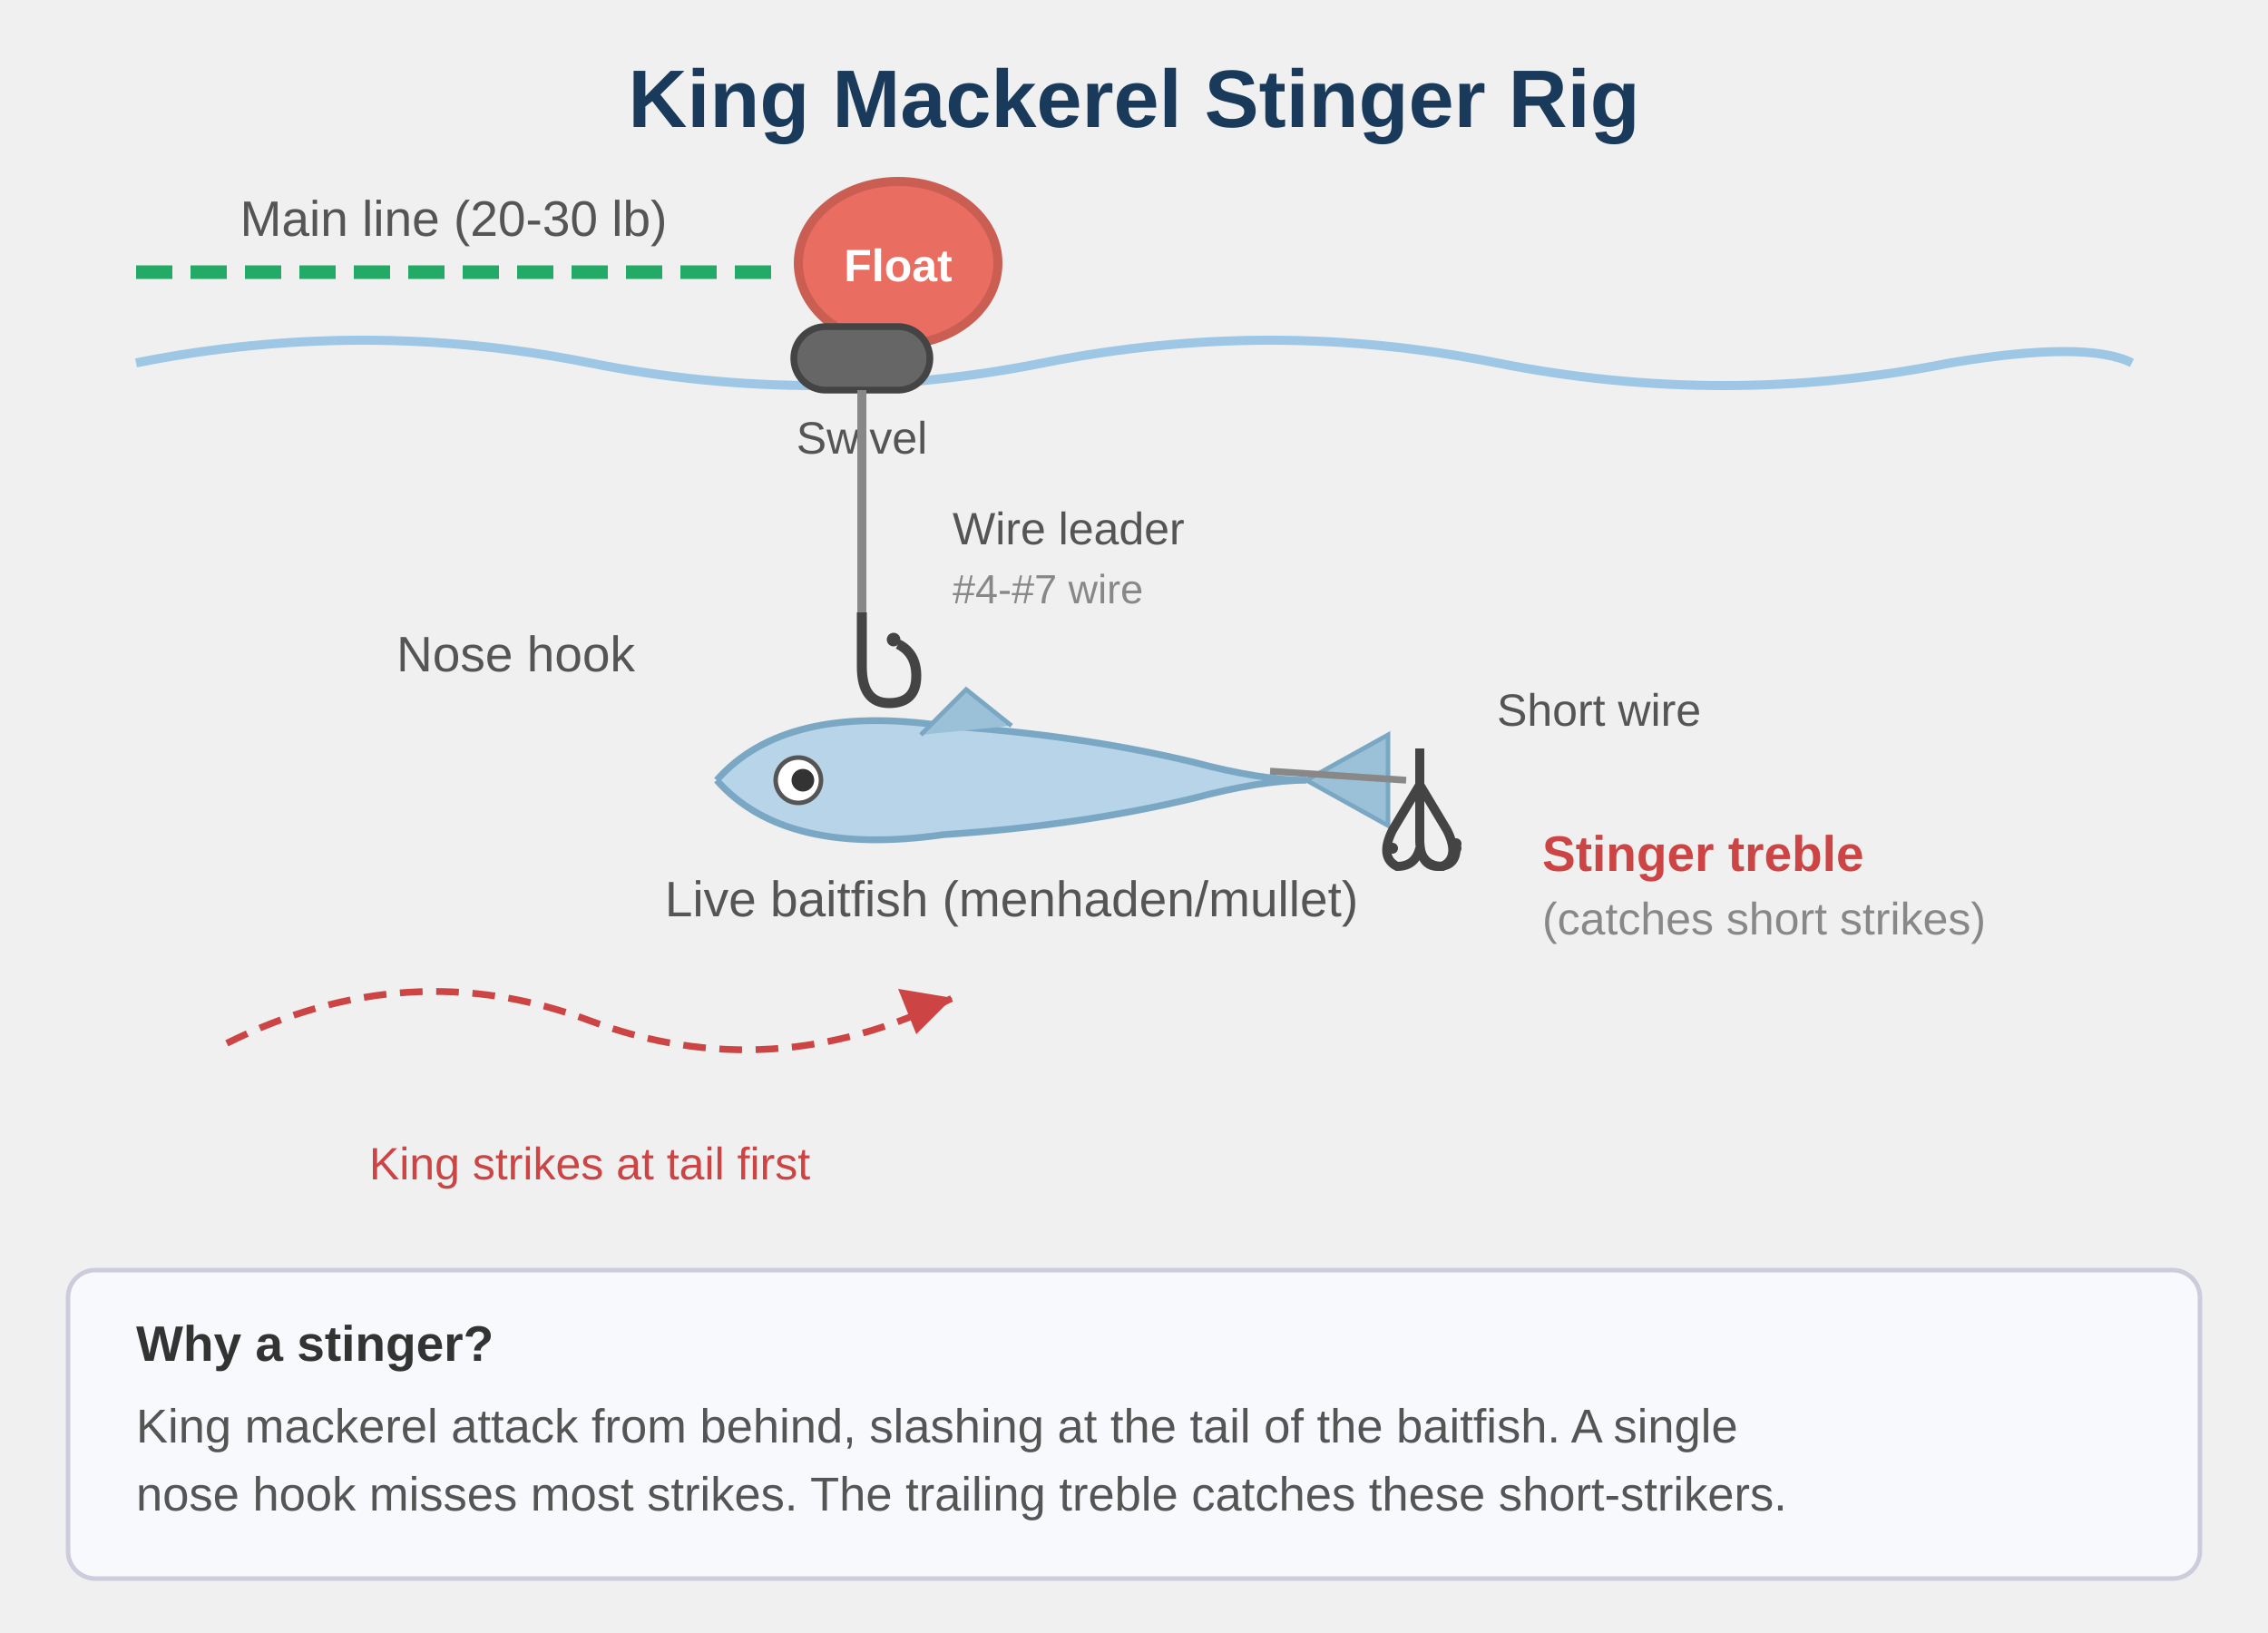
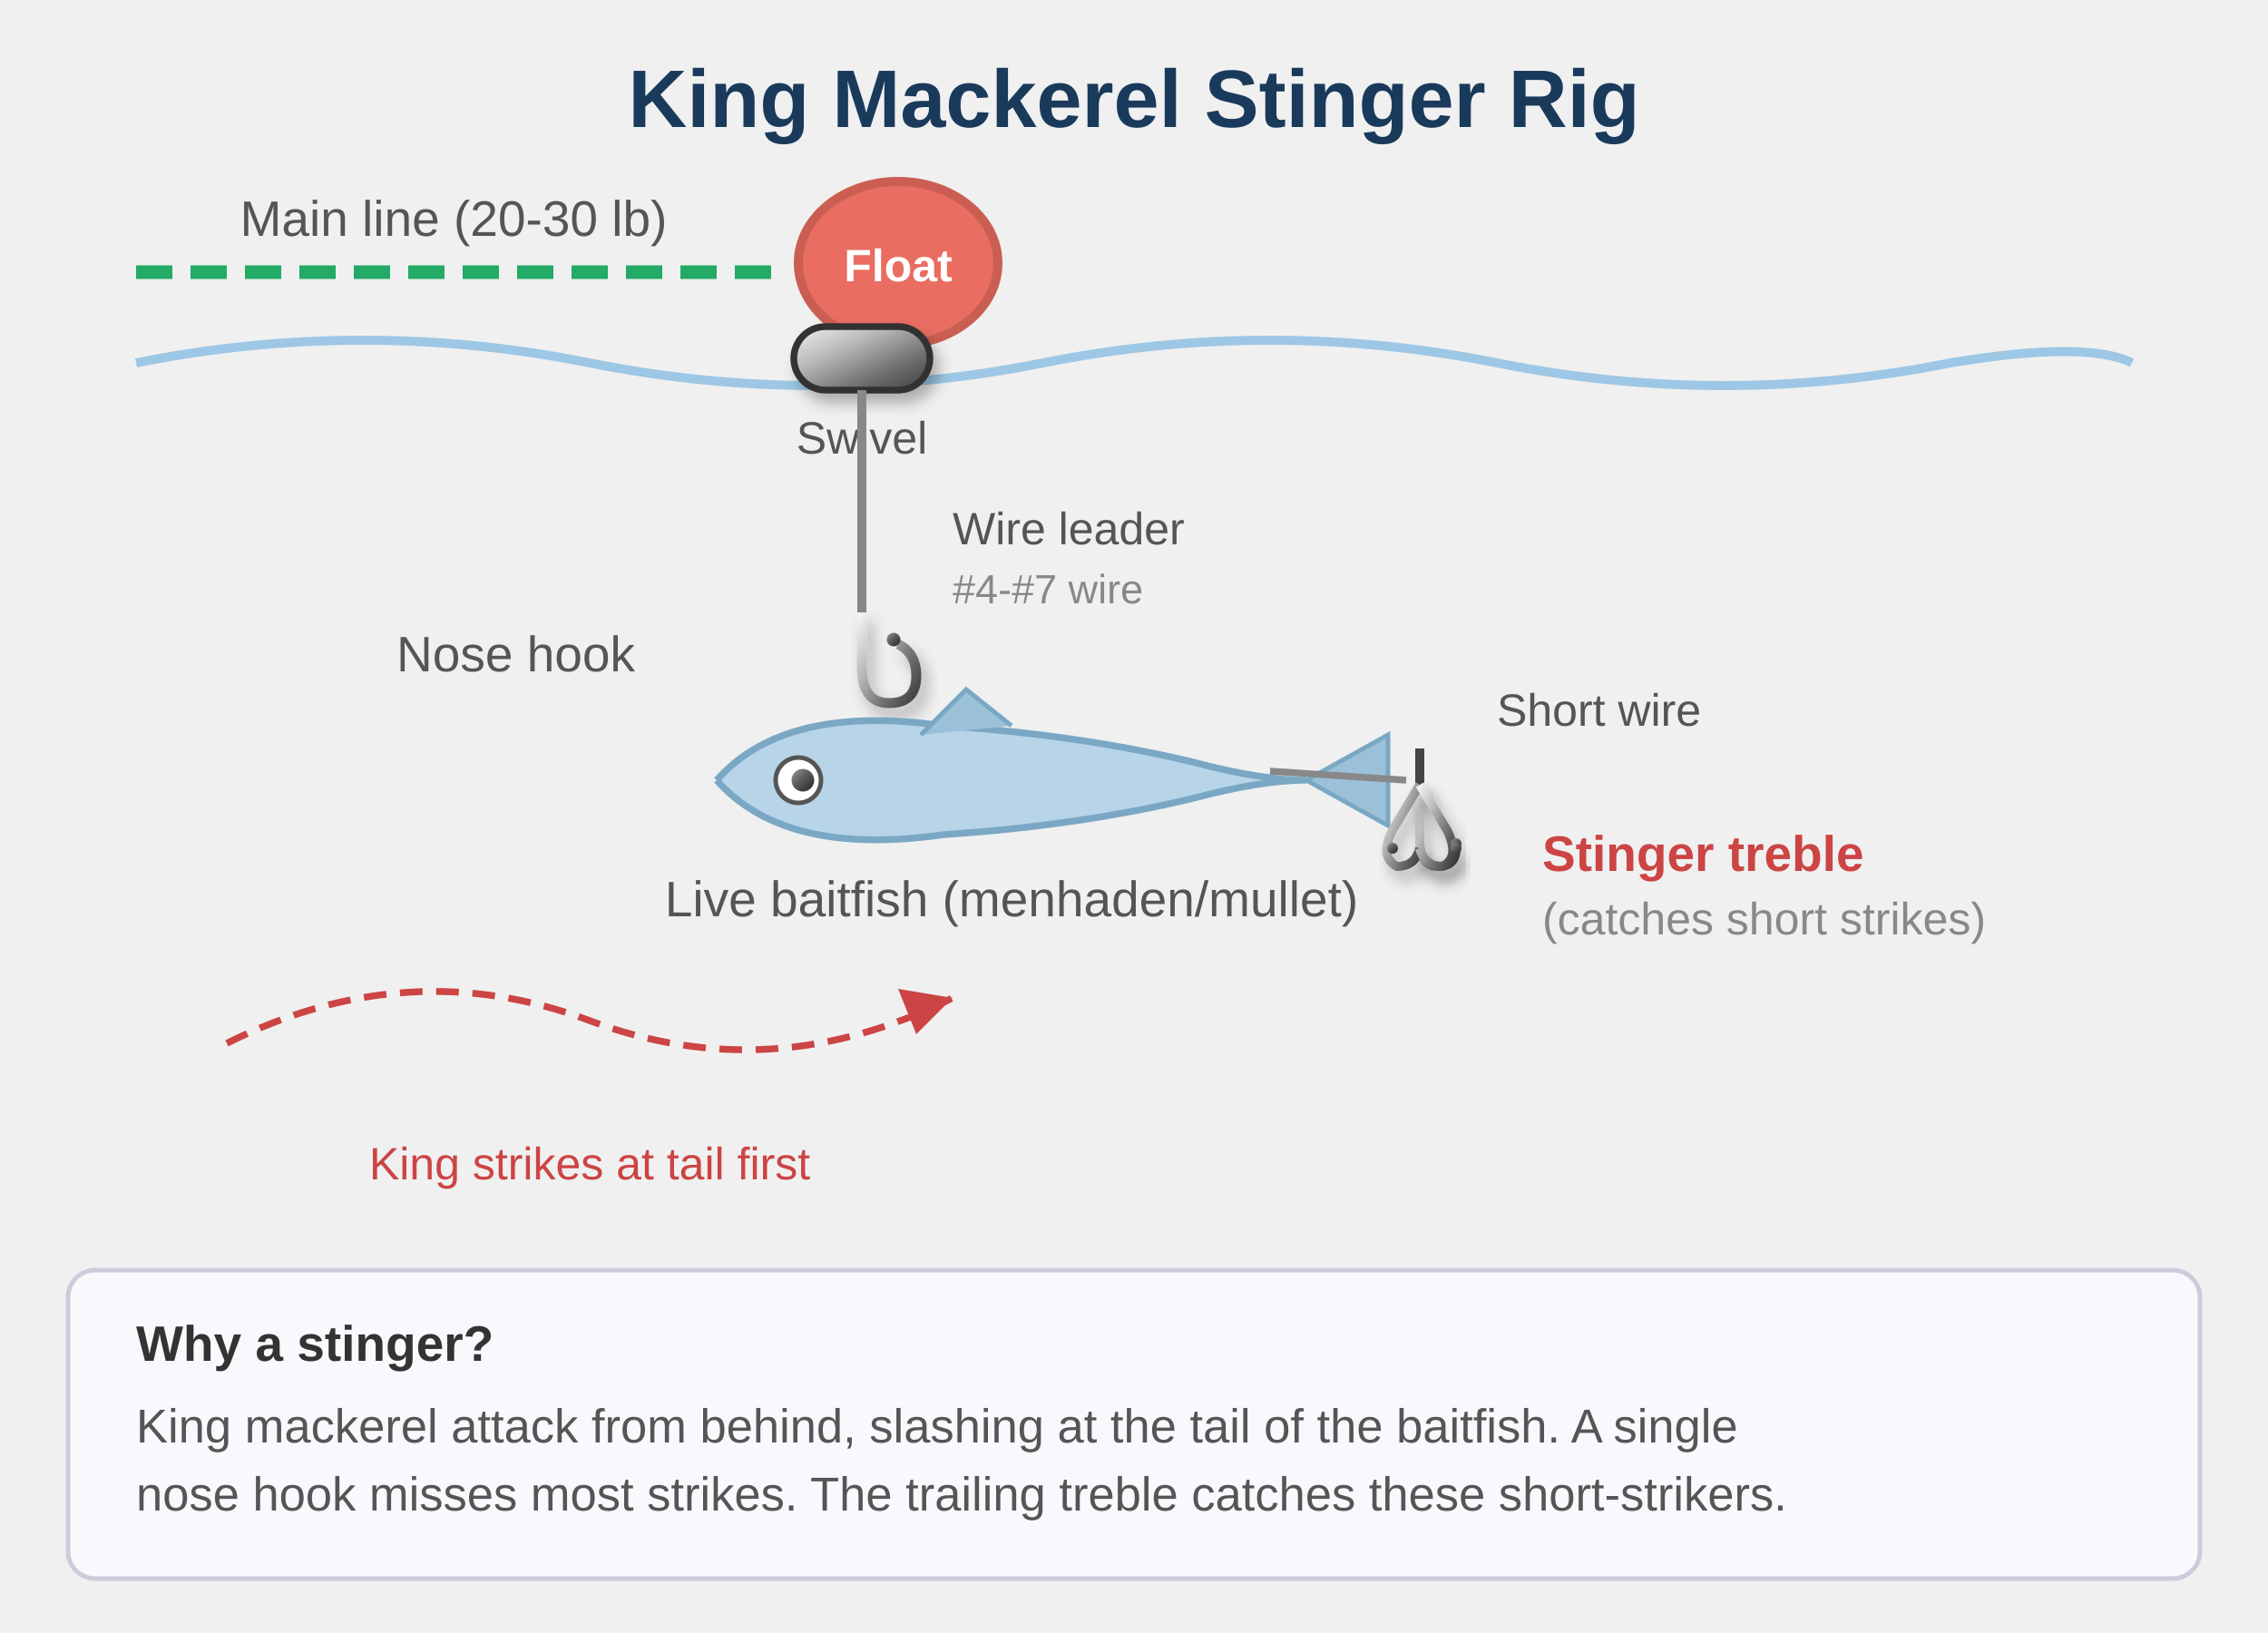
<svg xmlns="http://www.w3.org/2000/svg" viewBox="0 0 500 360" font-family="Arial, sans-serif">
+   <defs>
+     <linearGradient id="steelGrad" x1="0%" y1="0%" x2="100%" y2="100%">
+       <stop offset="0%" stop-color="#f2f2f2" />
+       <stop offset="35%" stop-color="#b8b8b8" />
+       <stop offset="70%" stop-color="#6e6e6e" />
+       <stop offset="100%" stop-color="#3d3d3d" />
+     </linearGradient>
+     <linearGradient id="steelGradDark" x1="0%" y1="0%" x2="100%" y2="100%">
+       <stop offset="0%" stop-color="#9a9a9a" />
+       <stop offset="45%" stop-color="#5c5c5c" />
+       <stop offset="100%" stop-color="#242424" />
+     </linearGradient>
+     <radialGradient id="leadGrad" cx="32%" cy="30%" r="75%">
+       <stop offset="0%" stop-color="#e2e2e2" />
+       <stop offset="35%" stop-color="#9a9a9a" />
+       <stop offset="75%" stop-color="#5c5c5c" />
+       <stop offset="100%" stop-color="#333333" />
+     </radialGradient>
+     <filter id="softShadow" x="-40%" y="-40%" width="180%" height="180%">
+       <feDropShadow dx="1.4" dy="2.2" stdDeviation="1.6" flood-color="#000000" flood-opacity="0.28" />
+     </filter>
+   </defs>
  <text x="250" y="28" text-anchor="middle" font-size="18" font-weight="bold" fill="#1a3a5c">King Mackerel Stinger Rig</text>
  <path d="M30 80 Q80 70 130 80 Q180 90 230 80 Q280 70 330 80 Q380 90 430 80 Q460 75 470 80" fill="none" stroke="#4a9eda" stroke-width="2" opacity="0.5" />
  <line x1="30" y1="60" x2="170" y2="60" stroke="#2a6" stroke-width="3" stroke-dasharray="8,4" />
  <text x="100" y="52" text-anchor="middle" font-size="11" fill="#555">Main line (20-30 lb)</text>
  <g transform="translate(180, 40)">
    <ellipse cx="18" cy="18" rx="22" ry="18" fill="#e74c3c" stroke="#c0392b" stroke-width="2" opacity="0.8" />
    <text x="18" y="22" text-anchor="middle" font-size="10" fill="#fff" font-weight="bold">Float</text>
  </g>
-   <rect x="175" y="72" width="30" height="14" rx="7" fill="#666" stroke="#444" stroke-width="1.5" />
+   <rect x="175" y="72" width="30" height="14" rx="7" fill="url(#steelGrad)" stroke="#333333" stroke-width="1.5" filter="url(#softShadow)" />
  <text x="190" y="100" text-anchor="middle" font-size="10" fill="#555">Swivel</text>
  <line x1="190" y1="86" x2="190" y2="135" stroke="#888" stroke-width="2" />
  <text x="210" y="120" font-size="10" fill="#555">Wire leader</text>
  <text x="210" y="133" font-size="9" fill="#888">#4-#7 wire</text>
  <g transform="translate(180, 135)">
-     <path d="M10 0 L10 12 Q10 20 16 20 Q22 20 22 14 Q22 9 18 7" fill="none" stroke="#444" stroke-width="2.2" />
-     <circle cx="17" cy="6" r="1.5" fill="#444" />
+     <path d="M10 0 L10 12 Q10 20 16 20 Q22 20 22 14 Q22 9 18 7" fill="none" stroke="url(#steelGrad)" stroke-width="2.2" filter="url(#softShadow)" />
+     <circle cx="17" cy="6" r="1.5" fill="url(#steelGradDark)" />
  </g>
  <text x="140" y="148" text-anchor="end" font-size="11" fill="#555">Nose hook</text>
  <g transform="translate(158, 150)">
    <path d="M0 22 Q15 5 50 10 Q80 12 105 18 Q120 22 130 22 Q120 22 105 26 Q80 32 50 34 Q15 39 0 22" fill="#b8d4e8" stroke="#7aa8c4" stroke-width="1.5" />
    <circle cx="18" cy="22" r="5" fill="#fff" stroke="#555" stroke-width="1" />
-     <circle cx="19" cy="22" r="2.5" fill="#333" />
+     <circle cx="19" cy="22" r="2.5" fill="url(#steelGradDark)" />
    <path d="M130 22 L148 12 L148 32 Z" fill="#9bc1d8" stroke="#7aa8c4" stroke-width="1" />
    <path d="M45 12 L55 2 L65 10" fill="#9bc1d8" stroke="#7aa8c4" stroke-width="1" />
    <text x="65" y="52" text-anchor="middle" font-size="11" fill="#555">Live baitfish (menhaden/mullet)</text>
  </g>
  <line x1="280" y1="170" x2="310" y2="172" stroke="#888" stroke-width="1.5" />
  <text x="330" y="160" font-size="10" fill="#555">Short wire</text>
  <g transform="translate(305, 165)">
    <line x1="8" y1="0" x2="8" y2="8" stroke="#444" stroke-width="2" />
-     <path d="M8 8 L8 20 Q8 26 12 26 Q16 26 16 22" fill="none" stroke="#444" stroke-width="2" />
-     <path d="M8 8 L2 18 Q-1 24 3 26 Q7 26 8 22" fill="none" stroke="#444" stroke-width="2" />
-     <path d="M8 8 L14 18 Q17 24 13 26 Q9 26 8 22" fill="none" stroke="#444" stroke-width="2" />
-     <circle cx="16" cy="21" r="1.2" fill="#444" />
-     <circle cx="2" cy="22" r="1.2" fill="#444" />
-     <circle cx="16" cy="22" r="1.2" fill="#444" />
+     <path d="M8 8 L8 20 Q8 26 12 26 Q16 26 16 22" fill="none" stroke="url(#steelGrad)" stroke-width="2" filter="url(#softShadow)" />
+     <path d="M8 8 L2 18 Q-1 24 3 26 Q7 26 8 22" fill="none" stroke="url(#steelGrad)" stroke-width="2" filter="url(#softShadow)" />
+     <path d="M8 8 L14 18 Q17 24 13 26 Q9 26 8 22" fill="none" stroke="url(#steelGrad)" stroke-width="2" filter="url(#softShadow)" />
+     <circle cx="16" cy="21" r="1.2" fill="url(#steelGradDark)" />
+     <circle cx="2" cy="22" r="1.2" fill="url(#steelGradDark)" />
+     <circle cx="16" cy="22" r="1.2" fill="url(#steelGradDark)" />
  </g>
  <text x="340" y="192" font-size="11" fill="#c44" font-weight="bold">Stinger treble</text>
  <text x="340" y="206" font-size="10" fill="#888">(catches short strikes)</text>
  <g transform="translate(50, 210)">
    <path d="M0 20 Q40 0 80 15 Q120 30 160 10" fill="none" stroke="#c44" stroke-width="1.5" stroke-dasharray="5,3" />
    <polygon points="160,10 148,8 152,18" fill="#c44" />
    <text x="80" y="50" text-anchor="middle" font-size="10" fill="#c44">King strikes at tail first</text>
  </g>
  <rect x="15" y="280" width="470" height="68" rx="6" fill="#f7f9fc" stroke="#ccd" stroke-width="1" />
  <text x="30" y="300" font-size="11" fill="#333" font-weight="bold">Why a stinger?</text>
  <text x="30" y="318" font-size="10.5" fill="#555">King mackerel attack from behind, slashing at the tail of the baitfish. A single</text>
  <text x="30" y="333" font-size="10.5" fill="#555">nose hook misses most strikes. The trailing treble catches these short-strikers.</text>
</svg>
